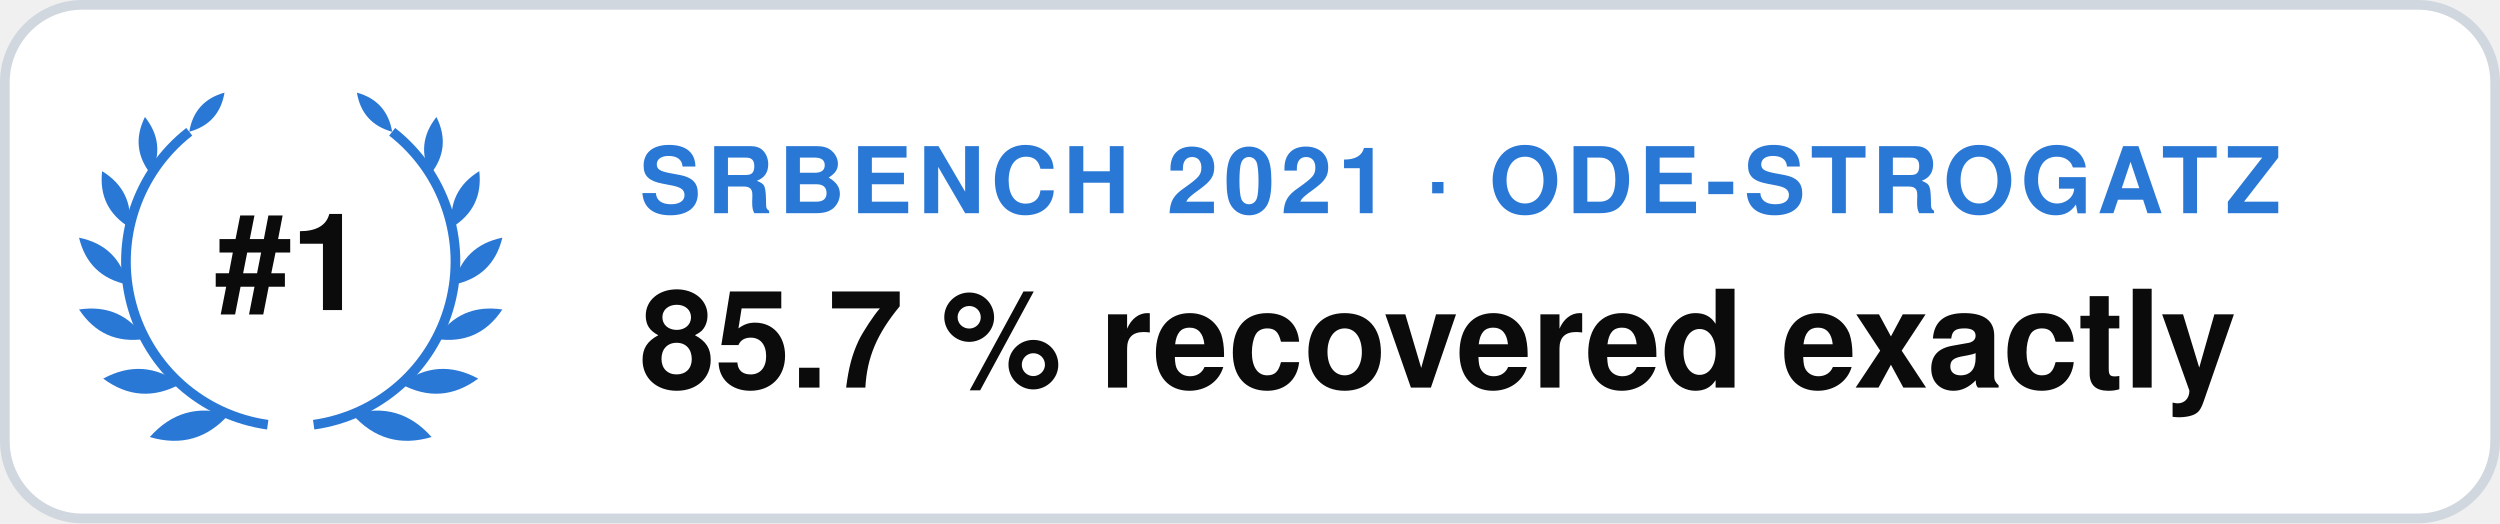
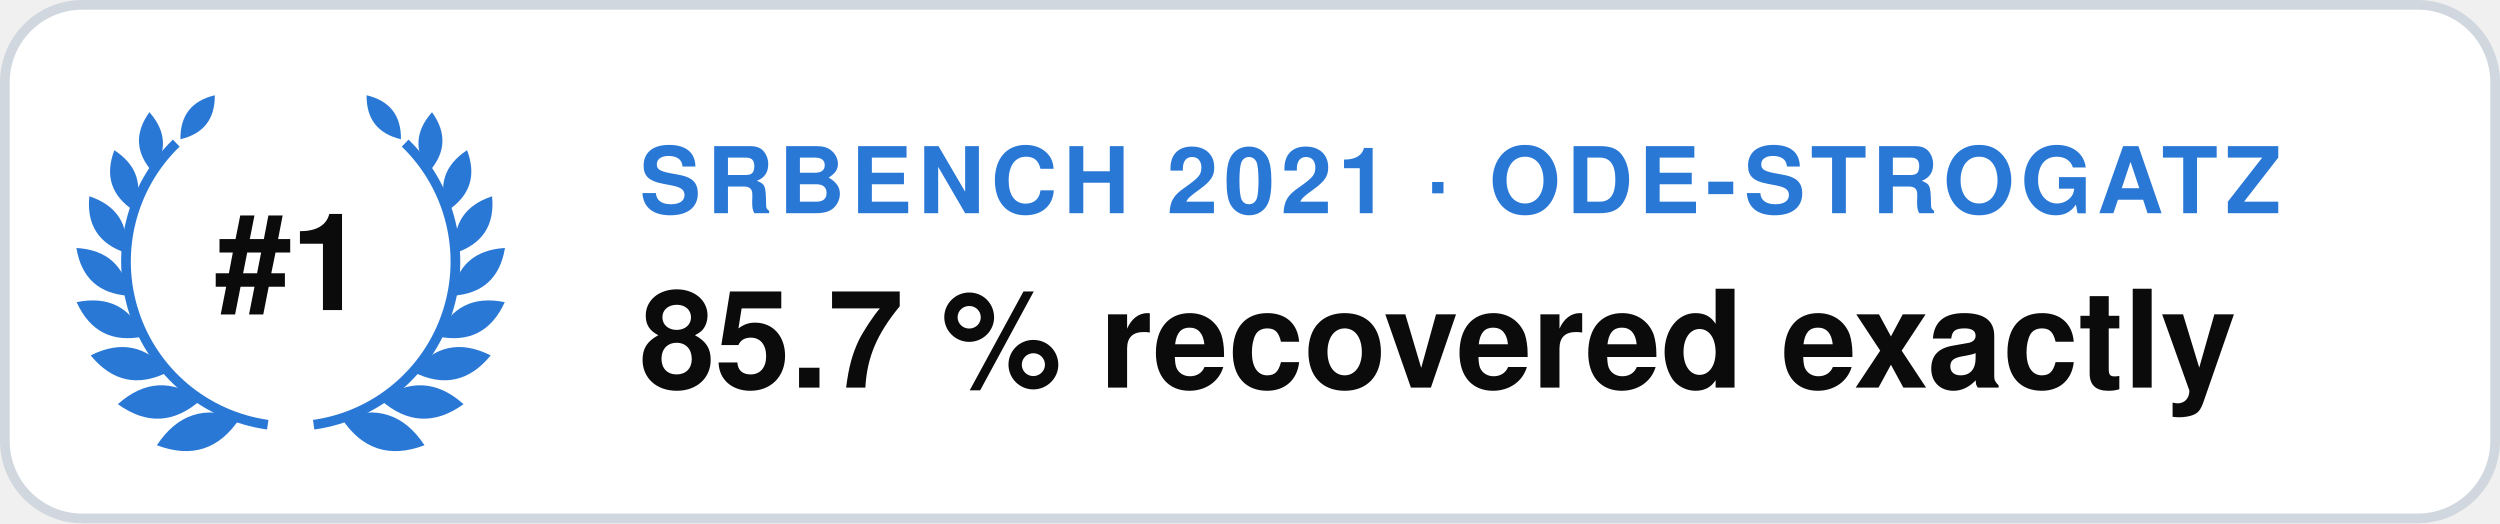
<svg xmlns="http://www.w3.org/2000/svg" width="258" height="54" viewBox="0 0 258 54" role="img" aria-label="#1 SRBench 2021 · ODE-Strogatz: 85.7 % recovered exactly">
  <style>
  .bg { fill: #ffffff; stroke: #d0d7de; } .leaf { fill: #2a78d6; } .stem { fill: none; stroke: #2a78d6; stroke-width: 1; }
  .place { fill: #0b0b0b; } .cap { fill: #2a78d6; } .res { fill: #0b0b0b; }
  @media (prefers-color-scheme: dark) {
    .bg { fill: #161b22; stroke: #30363d; } .leaf { fill: #3987e5; } .stem { stroke: #3987e5; }
    .place { fill: #f0efec; } .cap { fill: #3987e5; } .res { fill: #f0efec; }
  }
</style>
  <rect class="bg" x="0.5" y="0.5" width="257" height="53" rx="8" />
-   <path class="stem" d="M32.37 43.83 A17 17 0 0 0 40.47 13.60" />
-   <path class="leaf" transform="translate(36.37 42.76) rotate(16.0)" d="M0 0 Q4.25 -2.70 8.50 0 Q4.25 2.70 0 0Z" />
-   <path class="leaf" transform="translate(41.38 39.63) rotate(-4.0)" d="M0 0 Q3.99 -2.54 7.99 0 Q3.99 2.54 0 0Z" />
-   <path class="leaf" transform="translate(45.01 34.98) rotate(-24.0)" d="M0 0 Q3.74 -2.38 7.48 0 Q3.74 2.38 0 0Z" />
-   <path class="leaf" transform="translate(46.83 29.37) rotate(-44.0)" d="M0 0 Q3.49 -2.21 6.97 0 Q3.49 2.21 0 0Z" />
-   <path class="leaf" transform="translate(46.63 23.47) rotate(-64.0)" d="M0 0 Q3.23 -2.05 6.46 0 Q3.23 2.05 0 0Z" />
-   <path class="leaf" transform="translate(44.42 17.99) rotate(-84.0)" d="M0 0 Q2.97 -1.89 5.95 0 Q2.97 1.89 0 0Z" />
-   <path class="leaf" transform="translate(40.47 13.60) rotate(-132.0)" d="M0 0 Q2.72 -1.73 5.44 0 Q2.72 1.73 0 0Z" />
-   <path class="stem" d="M27.63 43.83 A17 17 0 0 1 19.53 13.60" />
-   <path class="leaf" transform="translate(23.63 42.76) rotate(164.0)" d="M0 0 Q4.25 -2.70 8.50 0 Q4.25 2.70 0 0Z" />
-   <path class="leaf" transform="translate(18.62 39.63) rotate(-176.0)" d="M0 0 Q3.99 -2.54 7.99 0 Q3.99 2.54 0 0Z" />
-   <path class="leaf" transform="translate(14.99 34.98) rotate(-156.0)" d="M0 0 Q3.74 -2.38 7.48 0 Q3.74 2.38 0 0Z" />
-   <path class="leaf" transform="translate(13.17 29.37) rotate(-136.0)" d="M0 0 Q3.49 -2.21 6.97 0 Q3.49 2.21 0 0Z" />
-   <path class="leaf" transform="translate(13.37 23.47) rotate(-116.0)" d="M0 0 Q3.23 -2.05 6.46 0 Q3.23 2.05 0 0Z" />
-   <path class="leaf" transform="translate(15.58 17.99) rotate(-96.0)" d="M0 0 Q2.97 -1.89 5.95 0 Q2.97 1.89 0 0Z" />
-   <path class="leaf" transform="translate(19.53 13.60) rotate(-48.0)" d="M0 0 Q2.72 -1.73 5.44 0 Q2.72 1.73 0 0Z" />
+   <path class="stem" d="M32.37 43.83 A17 17 0 0 0 41.81 14.77" />
+   <path class="leaf" transform="translate(35.25 43.17) rotate(18.0)" d="M0 0 Q4.50 -3.60 9.00 0 Q4.50 3.60 0 0Z" />
+   <path class="leaf" transform="translate(39.26 41.26) rotate(3.0)" d="M0 0 Q4.30 -3.44 8.59 0 Q4.30 3.44 0 0Z" />
+   <path class="leaf" transform="translate(42.63 38.38) rotate(-12.0)" d="M0 0 Q4.09 -3.28 8.19 0 Q4.09 3.28 0 0Z" />
+   <path class="leaf" transform="translate(45.15 34.72) rotate(-27.0)" d="M0 0 Q3.89 -3.11 7.79 0 Q3.89 3.11 0 0Z" />
+   <path class="leaf" transform="translate(46.63 30.53) rotate(-42.0)" d="M0 0 Q3.69 -2.95 7.38 0 Q3.69 2.95 0 0Z" />
+   <path class="leaf" transform="translate(46.98 26.11) rotate(-57.0)" d="M0 0 Q3.49 -2.79 6.98 0 Q3.49 2.79 0 0Z" />
+   <path class="leaf" transform="translate(46.17 21.75) rotate(-72.0)" d="M0 0 Q3.29 -2.63 6.57 0 Q3.29 2.63 0 0Z" />
+   <path class="leaf" transform="translate(44.26 17.74) rotate(-87.0)" d="M0 0 Q3.08 -2.47 6.17 0 Q3.08 2.47 0 0Z" />
+   <path class="leaf" transform="translate(41.38 14.37) rotate(-128.0)" d="M0 0 Q2.88 -2.30 5.76 0 Q2.88 2.30 0 0Z" />
+   <path class="stem" d="M27.63 43.83 A17 17 0 0 1 18.19 14.77" />
+   <path class="leaf" transform="translate(24.75 43.17) rotate(162.0)" d="M0 0 Q4.50 -3.60 9.00 0 Q4.50 3.60 0 0Z" />
+   <path class="leaf" transform="translate(20.74 41.26) rotate(177.0)" d="M0 0 Q4.30 -3.44 8.59 0 Q4.30 3.44 0 0Z" />
+   <path class="leaf" transform="translate(17.37 38.38) rotate(-168.0)" d="M0 0 Q4.09 -3.28 8.19 0 Q4.09 3.28 0 0Z" />
+   <path class="leaf" transform="translate(14.85 34.72) rotate(-153.0)" d="M0 0 Q3.89 -3.11 7.79 0 Q3.89 3.11 0 0Z" />
+   <path class="leaf" transform="translate(13.37 30.53) rotate(-138.0)" d="M0 0 Q3.69 -2.95 7.38 0 Q3.69 2.95 0 0Z" />
+   <path class="leaf" transform="translate(13.02 26.11) rotate(-123.0)" d="M0 0 Q3.49 -2.79 6.98 0 Q3.49 2.79 0 0Z" />
+   <path class="leaf" transform="translate(13.83 21.75) rotate(-108.0)" d="M0 0 Q3.29 -2.63 6.57 0 Q3.29 2.63 0 0Z" />
+   <path class="leaf" transform="translate(15.74 17.74) rotate(-93.0)" d="M0 0 Q3.08 -2.47 6.17 0 Q3.08 2.47 0 0Z" />
+   <path class="leaf" transform="translate(18.62 14.37) rotate(-52.0)" d="M0 0 Q2.88 -2.30 5.76 0 Q2.88 2.30 0 0Z" />
  <text class="place" x="30" y="32" text-anchor="middle" font-family="system-ui, -apple-system, 'Segoe UI', Helvetica, Arial, sans-serif" font-size="14" font-weight="700">#1</text>
  <text class="cap" x="66" y="22" font-family="system-ui, -apple-system, 'Segoe UI', Helvetica, Arial, sans-serif" font-size="9.5" font-weight="600" letter-spacing="0.6">SRBENCH 2021 · ODE-STROGATZ</text>
  <text class="res" x="66" y="40" font-family="system-ui, -apple-system, 'Segoe UI', Helvetica, Arial, sans-serif" font-size="14" font-weight="700">85.7 % recovered exactly</text>
</svg>
